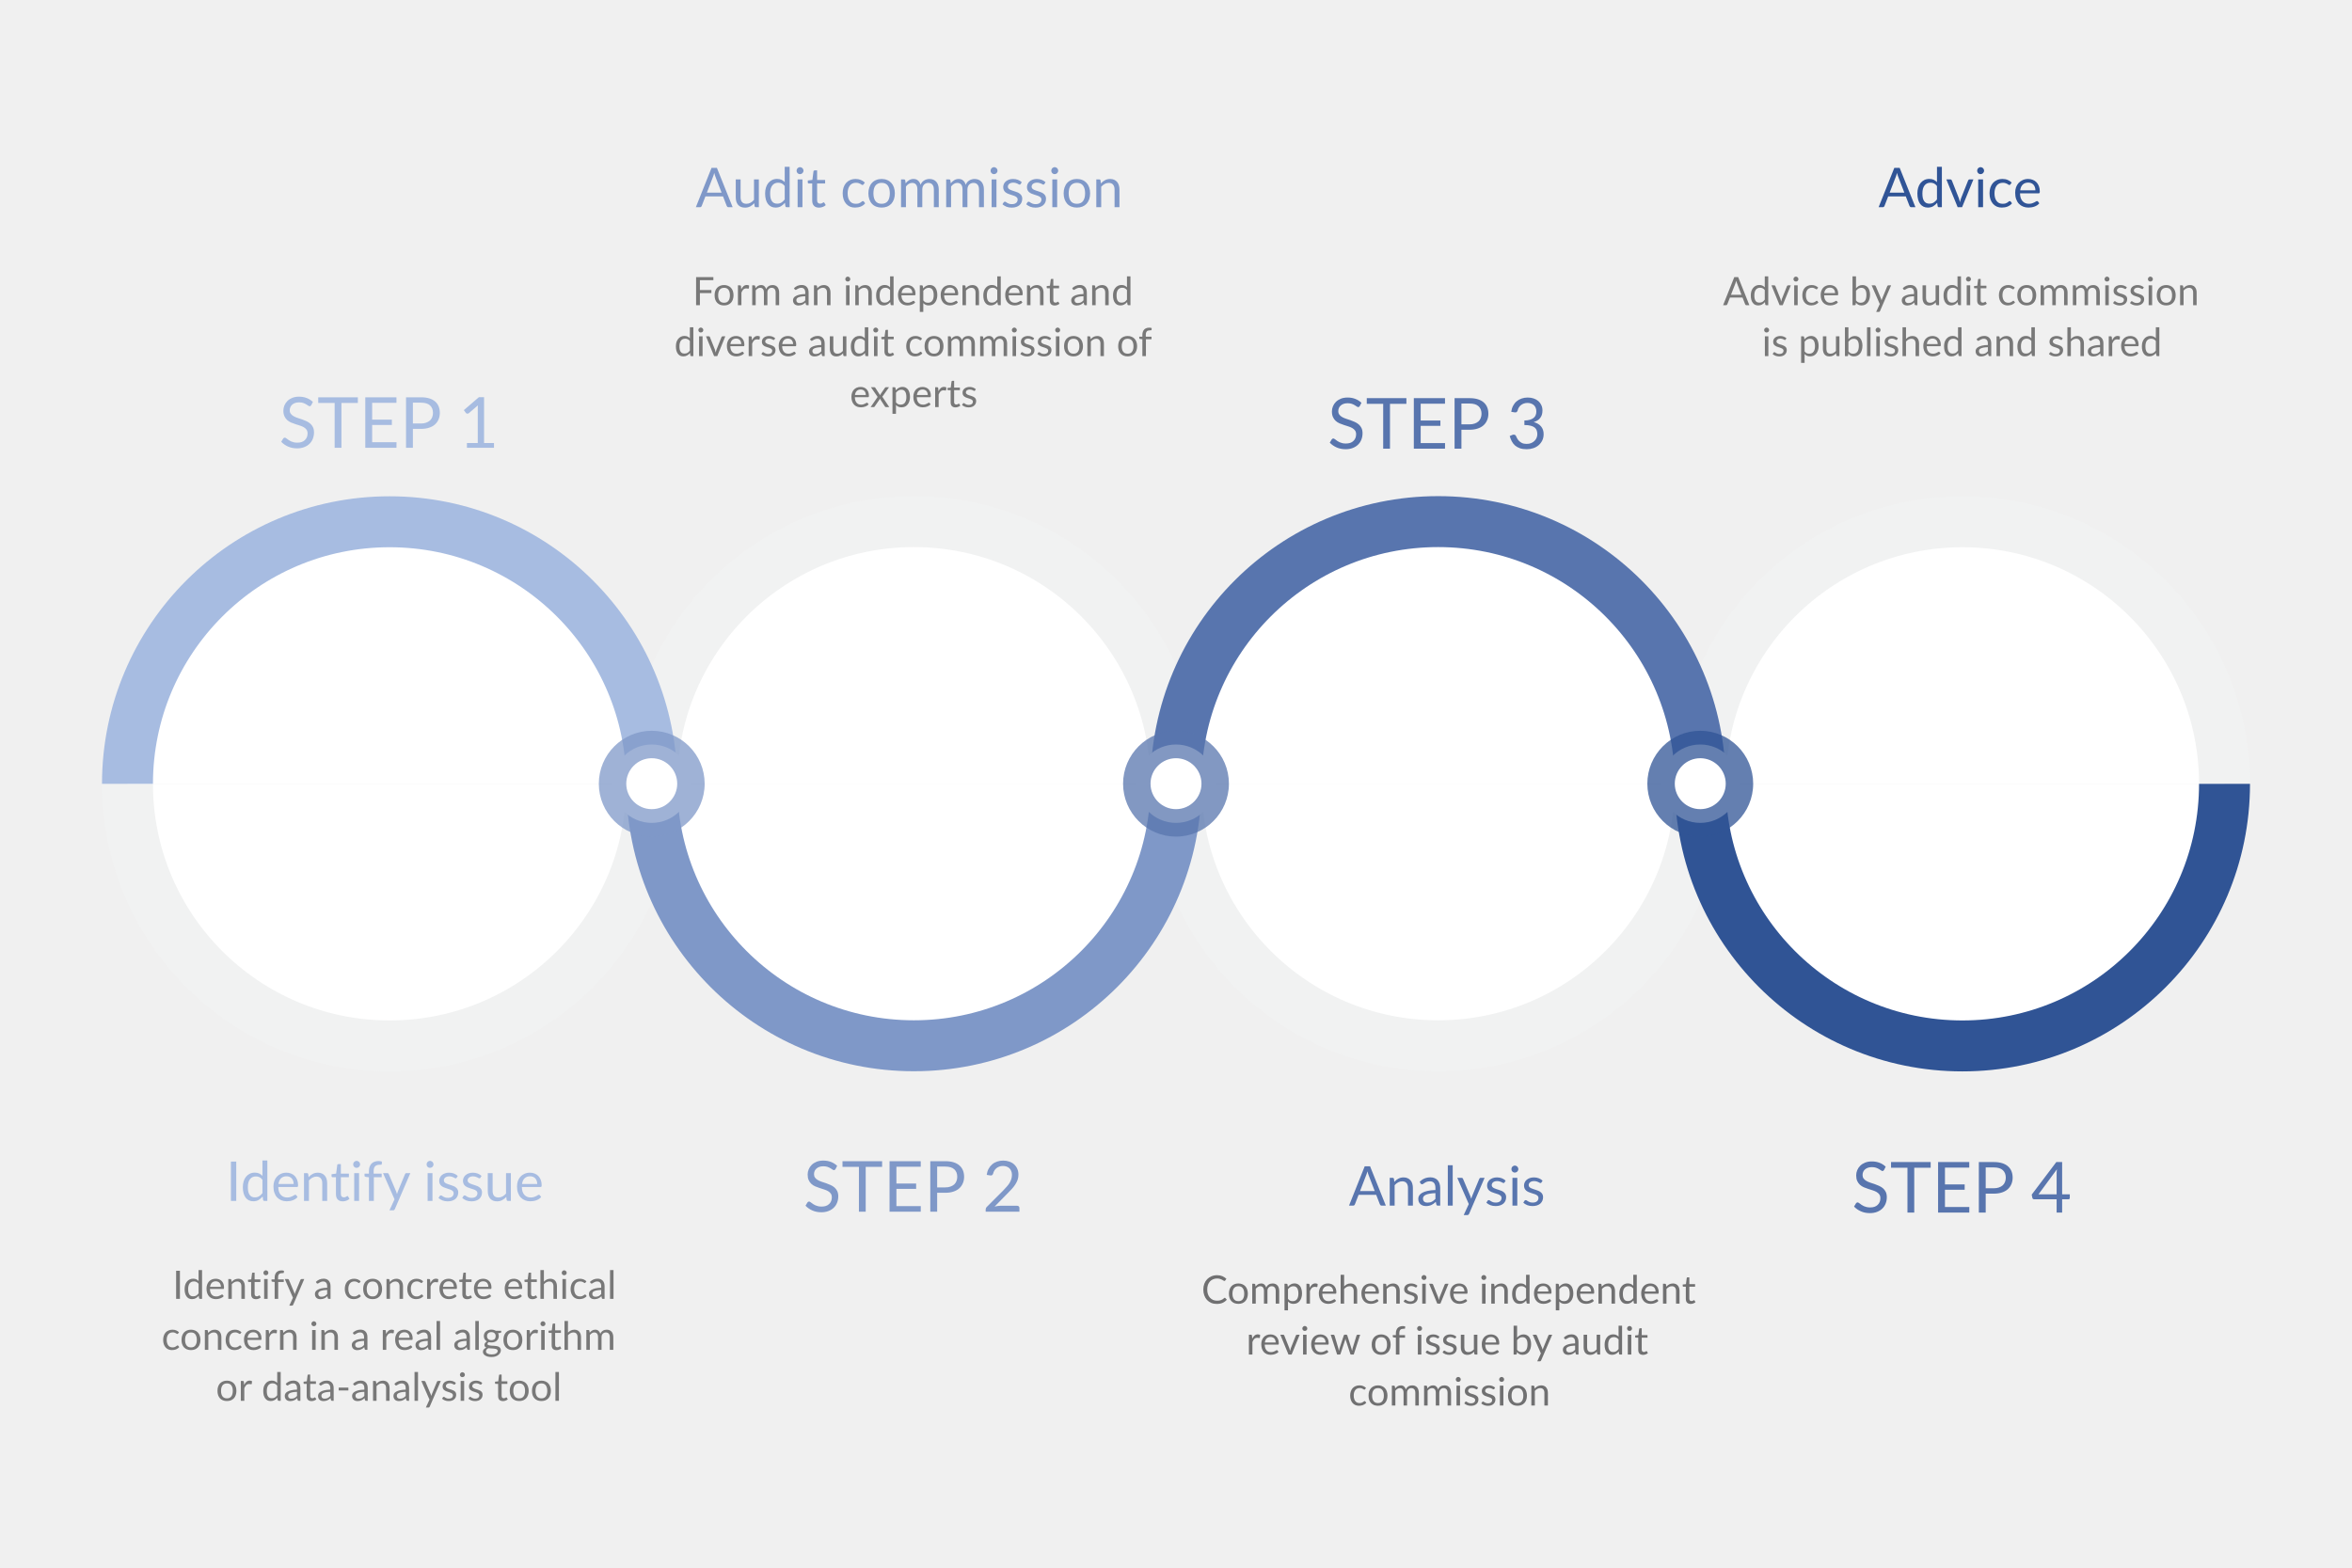
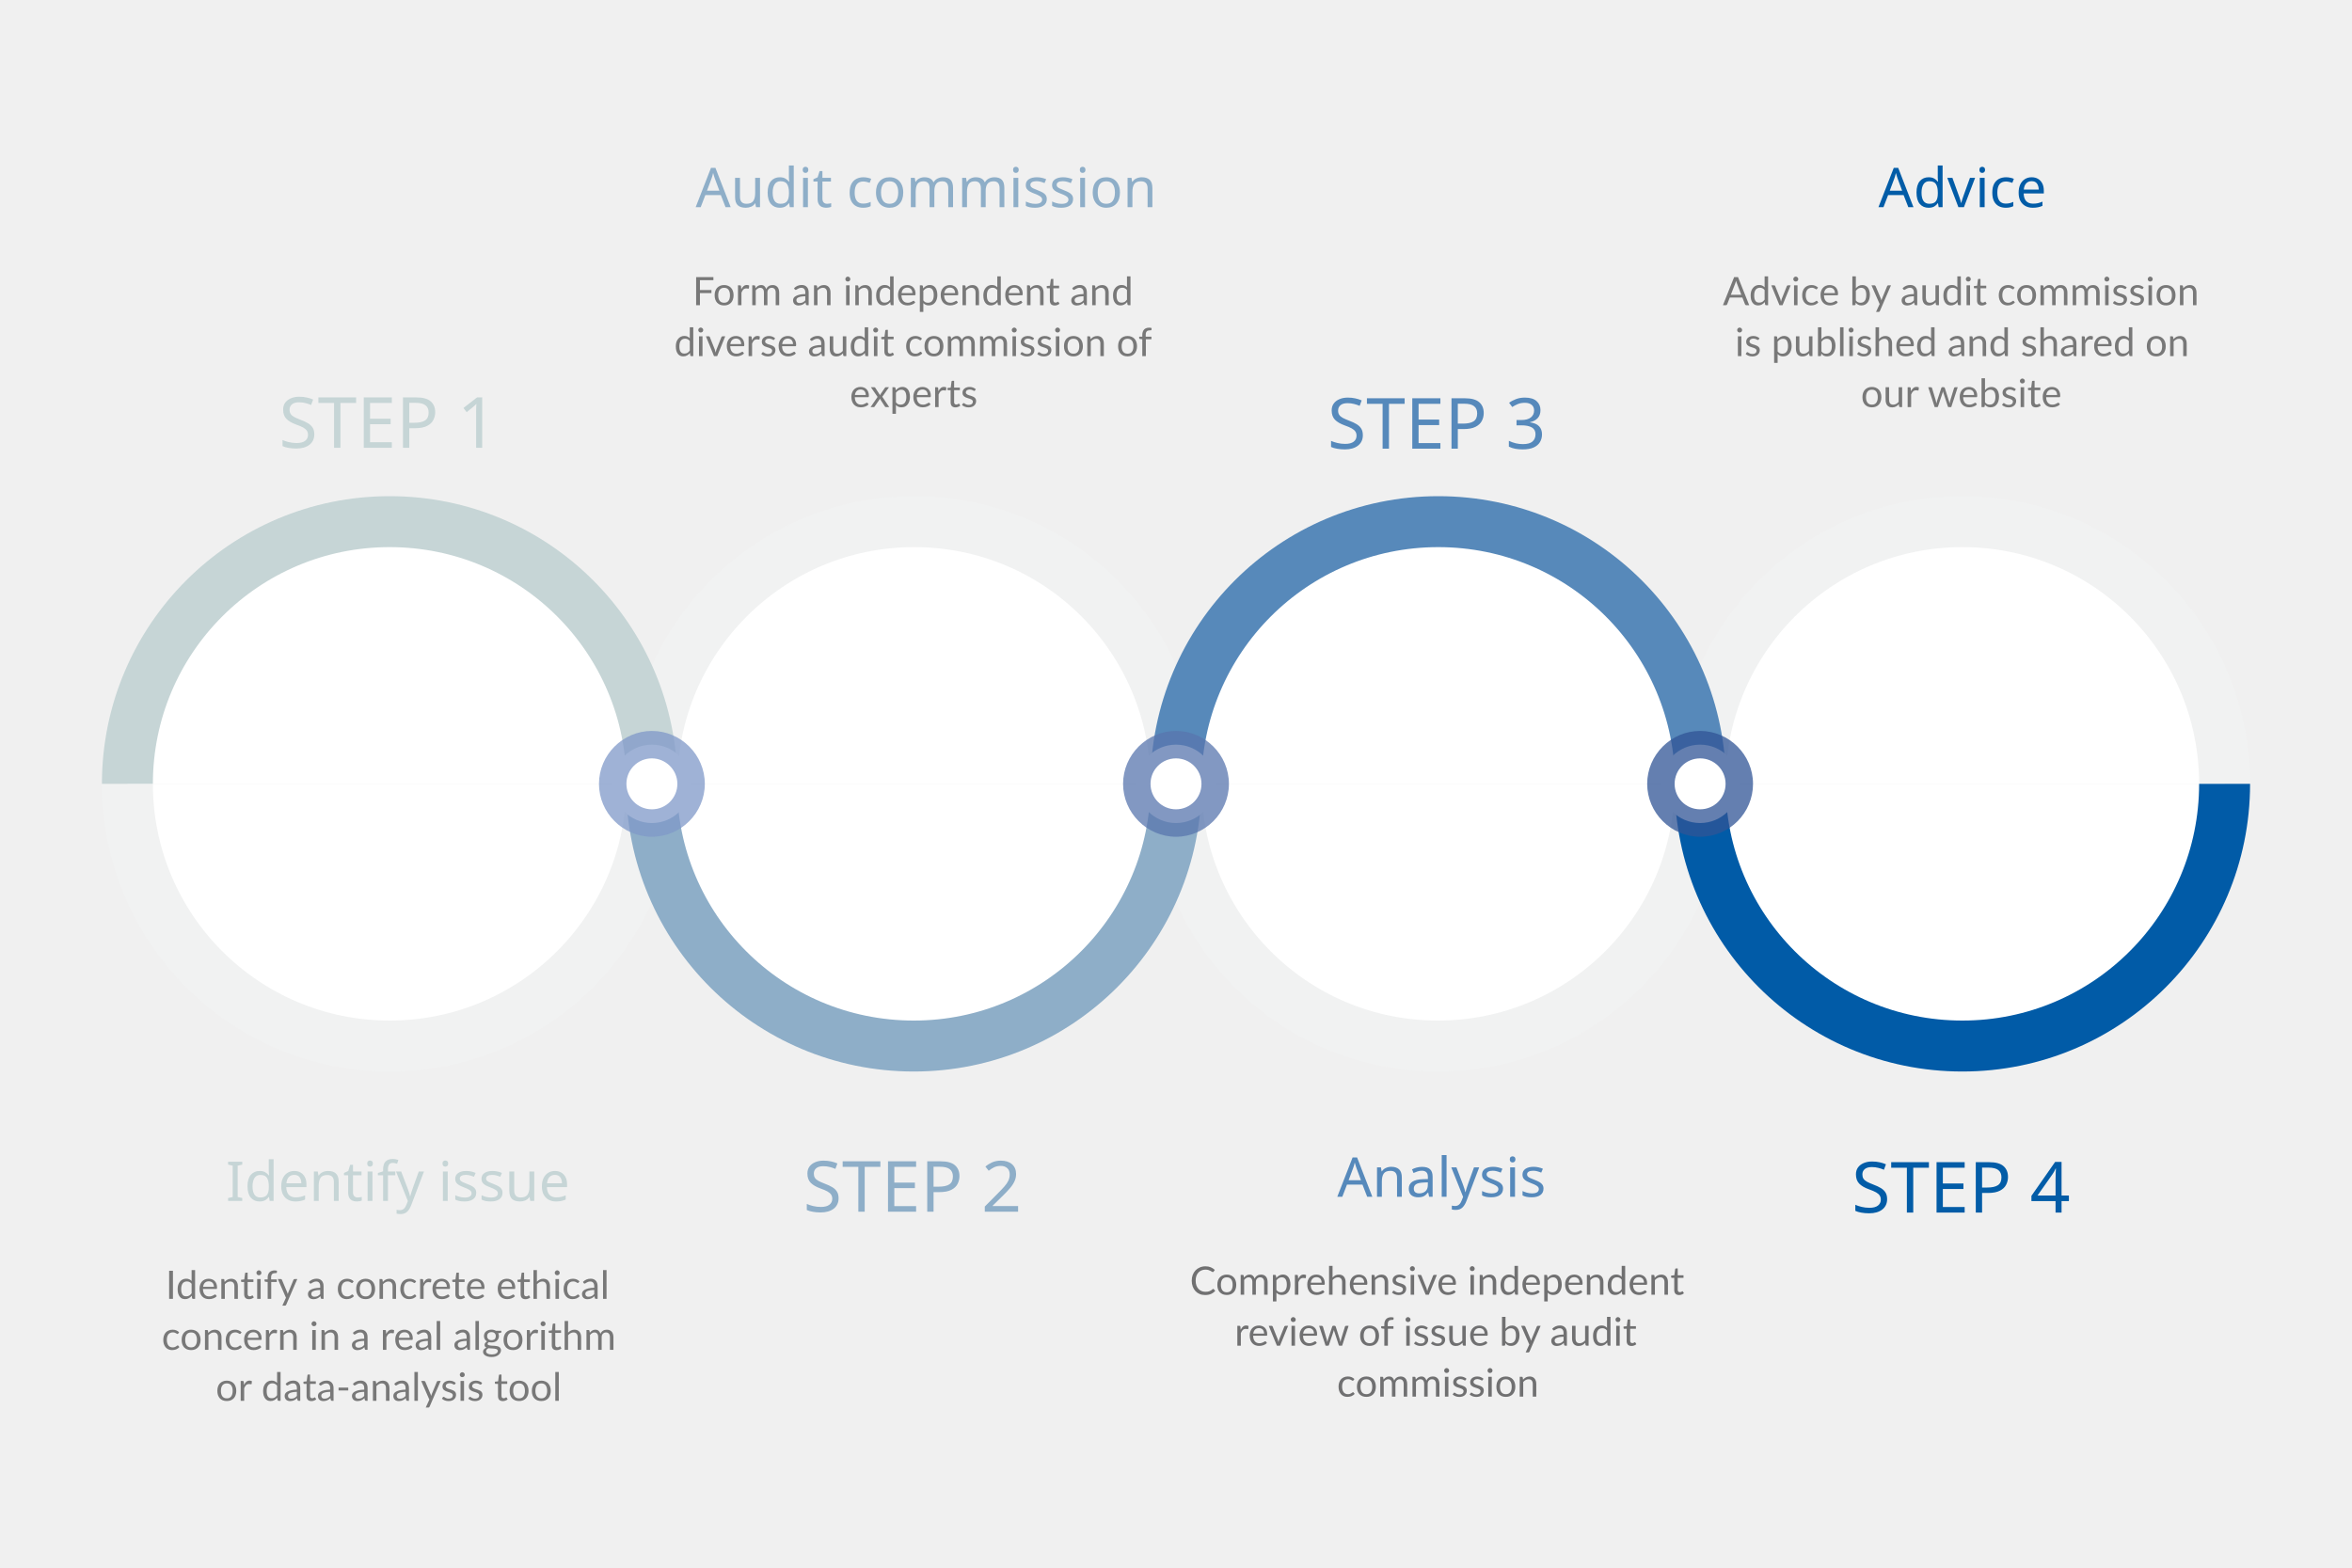
<svg xmlns="http://www.w3.org/2000/svg" version="1.1" id="Layer_1" x="0px" y="0px" viewBox="0 0 600 400" style="enable-background:new 0 0 600 400;" xml:space="preserve">
  <style type="text/css">
	.st0{fill:#FFFFFF;stroke:#F1F2F2;stroke-width:13;stroke-miterlimit:10;}
- 	.st1{fill:#FFFFFF;stroke:#7F98C8;stroke-width:13;stroke-miterlimit:10;}
- 	.st2{fill:#FFFFFF;stroke:#A7BCE1;stroke-width:13;stroke-miterlimit:10;}
- 	.st3{fill:#FFFFFF;stroke:#305495;stroke-width:13;stroke-miterlimit:10;}
- 	.st4{fill:#FFFFFF;stroke:#5875AE;stroke-width:13;stroke-miterlimit:10;}
- 	.st5{fill:#A7BCE1;}
- 	.st6{font-family:"Lato", sans-serif;}
+ 	.st1{fill:#FFFFFF;stroke:#8EAEC8;stroke-width:13;stroke-miterlimit:10;}
+ 	.st2{fill:#FFFFFF;stroke:#C6D5D6;stroke-width:13;stroke-miterlimit:10;}
+ 	.st3{fill:#FFFFFF;stroke:#015BA7;stroke-width:13;stroke-miterlimit:10;}
+ 	.st4{fill:#FFFFFF;stroke:#5789BA;stroke-width:13;stroke-miterlimit:10;}
+ 	.st5{fill:#C6D5D6;}
+ 	.st6{font-family:"Avenir";}
	.st7{font-size:18px;}
- 	.st8{fill:#7F98C8;}
- 	.st9{fill:#5875AE;}
- 	.st10{fill:#FFFFFF;}
- 	.st11{opacity:0.75;fill:#5875AE;enable-background:new    ;}
- 	.st12{opacity:0.75;fill:#305495;enable-background:new    ;}
- 	.st13{opacity:0.75;fill:#7F98C8;enable-background:new    ;}
- 	.st14{fill:none;}
- 	.st15{font-size:14px;}
- 	.st16{fill:#787878;}
- 	.st17{font-size:10px;}
- 	.st18{fill:#305496;}
- 	.st19{fill:#707071;}
+ 	.st8{fill:#8EAEC8;}
+ 	.st9{fill:#5689BB;}
+ 	.st10{fill:#025CA7;}
+ 	.st11{fill:#FFFFFF;}
+ 	.st12{opacity:0.75;fill:#5875AE;}
+ 	.st13{opacity:0.75;fill:#305495;}
+ 	.st14{opacity:0.75;fill:#7F98C8;}
+ 	.st15{fill:none;}
+ 	.st16{font-size:14px;}
+ 	.st17{fill:#787878;}
+ 	.st18{font-family:"Lato", sans-serif;}
+ 	.st19{font-size:10px;}
+ 	.st20{fill:#707071;}
</style>
-   <path class="st0" d="M433.74,200c0-36.93,29.94-66.87,66.87-66.87s66.87,29.94,66.87,66.87" />
-   <path class="st0" d="M433.74,199.96c0,36.93-29.94,66.87-66.87,66.87S300,236.9,300,199.96" />
-   <path class="st0" d="M166.26,200c0,36.93-29.94,66.87-66.87,66.87S32.52,236.93,32.52,200" />
-   <path class="st1" d="M300,199.96c0,36.93-29.94,66.87-66.87,66.87s-66.87-29.94-66.87-66.87" />
-   <path class="st0" d="M166.26,199.96c0-36.93,29.94-66.87,66.87-66.87S300,163.03,300,199.96" />
-   <path class="st2" d="M32.52,200c0-36.93,29.94-66.87,66.87-66.87s66.87,29.94,66.87,66.87" />
-   <path class="st3" d="M567.48,200c0,36.93-29.94,66.87-66.87,66.87s-66.87-29.94-66.87-66.87" />
-   <path class="st4" d="M300,199.96c0-36.93,29.94-66.87,66.87-66.87s66.87,29.94,66.87,66.87" />
+   <path class="st0" d="M433.7,200c0-36.9,29.9-66.9,66.9-66.9s66.9,29.9,66.9,66.9" />
+   <path class="st0" d="M433.7,200c0,36.9-29.9,66.9-66.9,66.9S300,236.9,300,200" />
+   <path class="st0" d="M166.3,200c0,36.9-29.9,66.9-66.9,66.9S32.5,236.9,32.5,200" />
+   <path class="st1" d="M300,200c0,36.9-29.9,66.9-66.9,66.9s-66.9-29.9-66.9-66.9" />
+   <path class="st0" d="M166.3,200c0-36.9,29.9-66.9,66.9-66.9S300,163,300,200" />
+   <path class="st2" d="M32.5,200c0-36.9,29.9-66.9,66.9-66.9s66.9,29.9,66.9,66.9" />
+   <path class="st3" d="M567.5,200c0,36.9-29.9,66.9-66.9,66.9s-66.9-29.9-66.9-66.9" />
+   <path class="st4" d="M300,200c0-36.9,29.9-66.9,66.9-66.9s66.9,29.9,66.9,66.9" />
  <text transform="matrix(1 0 0 1 71.1494 114.2583)" class="st5 st6 st7">STEP 1</text>
  <text transform="matrix(1 0 0 1 204.8918 309.1712)" class="st8 st6 st7">STEP 2</text>
  <text transform="matrix(1 0 0 1 338.6342 114.4777)" class="st9 st6 st7">STEP 3</text>
-   <text transform="matrix(1 0 0 1 472.3765 309.3905)" class="st9 st6 st7">STEP 4</text>
-   <circle class="st10" cx="300" cy="199.96" r="10" />
-   <path class="st11" d="M300,213.46c-7.44,0-13.5-6.06-13.5-13.5s6.06-13.5,13.5-13.5s13.5,6.06,13.5,13.5S307.44,213.46,300,213.46z   M300,193.46c-3.58,0-6.5,2.92-6.5,6.5s2.92,6.5,6.5,6.5s6.5-2.92,6.5-6.5S303.58,193.46,300,193.46z" />
-   <circle class="st10" cx="433.74" cy="199.96" r="10" />
-   <path class="st12" d="M433.74,213.46c-7.44,0-13.5-6.06-13.5-13.5s6.06-13.5,13.5-13.5s13.5,6.06,13.5,13.5  S441.19,213.46,433.74,213.46z M433.74,193.46c-3.58,0-6.5,2.92-6.5,6.5s2.92,6.5,6.5,6.5s6.5-2.92,6.5-6.5  S437.33,193.46,433.74,193.46z" />
-   <circle class="st10" cx="166.26" cy="199.96" r="10" />
-   <path class="st13" d="M166.26,213.46c-7.44,0-13.5-6.06-13.5-13.5s6.06-13.5,13.5-13.5s13.5,6.06,13.5,13.5  S173.7,213.46,166.26,213.46z M166.26,193.46c-3.58,0-6.5,2.92-6.5,6.5s2.92,6.5,6.5,6.5s6.5-2.92,6.5-6.5  S169.84,193.46,166.26,193.46z" />
-   <rect x="37.17" y="296.01" class="st14" width="124.44" height="90.66" />
-   <text transform="matrix(1 0 0 1 57.6282 306.4159)" class="st5 st6 st15">Identify issue</text>
-   <text transform="matrix(1 0 0 1 44.0082 331.4159)" class="st16 st6 st17">Identify a concrete ethical </text>
-   <text transform="matrix(1 0 0 1 41.1982 344.4159)" class="st16 st6 st17">concern in a real algorithm </text>
-   <text transform="matrix(1 0 0 1 55.0582 357.4159)" class="st16 st6 st17">or data-analysis tool</text>
-   <rect x="170.91" y="42.47" class="st14" width="124.44" height="90.66" />
-   <text transform="matrix(1 0 0 1 177.4652 52.8691)" class="st8 st6 st15">Audit commission</text>
-   <text transform="matrix(1 0 0 1 176.6552 77.8691)" class="st16 st6 st17">Form an independent and </text>
-   <text transform="matrix(1 0 0 1 171.9852 90.8691)" class="st16 st6 st17">diverse audit commission of </text>
-   <text transform="matrix(1 0 0 1 216.7752 103.8691)" class="st16 st6 st17">experts</text>
-   <rect x="438.39" y="42.47" class="st14" width="124.44" height="90.66" />
-   <text transform="matrix(1 0 0 1 479.1936 52.8691)" class="st18 st6 st15">Advice</text>
-   <text transform="matrix(1 0 0 1 439.5336 77.8691)" class="st16 st6 st17">Advice by audit commission </text>
-   <text transform="matrix(1 0 0 1 449.4736 90.8691)" class="st16 st6 st17">is published and shared</text>
-   <rect x="290.72" y="192.96" class="st14" width="152.3" height="73.87" />
-   <text transform="matrix(1 0 0 1 344.0898 307.6209)" class="st9 st6 st15">Analysis</text>
-   <text transform="matrix(1 0 0 1 306.4998 332.6209)" class="st19 st6 st17">Comprehensive independent </text>
-   <text transform="matrix(1 0 0 1 317.8997 345.6209)" class="st19 st6 st17">review of issue by audit </text>
-   <text transform="matrix(1 0 0 1 344.0098 358.6209)" class="st19 st6 st17">commission</text>
+   <text transform="matrix(1 0 0 1 472.3765 309.3905)" class="st10 st6 st7">STEP 4</text>
+   <circle class="st11" cx="300" cy="200" r="10" />
+   <path class="st12" d="M300,213.5c-7.4,0-13.5-6.1-13.5-13.5s6.1-13.5,13.5-13.5s13.5,6.1,13.5,13.5S307.4,213.5,300,213.5z   M300,193.5c-3.6,0-6.5,2.9-6.5,6.5c0,3.6,2.9,6.5,6.5,6.5s6.5-2.9,6.5-6.5C306.5,196.4,303.6,193.5,300,193.5z" />
+   <circle class="st11" cx="433.7" cy="200" r="10" />
+   <path class="st13" d="M433.7,213.5c-7.4,0-13.5-6.1-13.5-13.5s6.1-13.5,13.5-13.5s13.5,6.1,13.5,13.5S441.2,213.5,433.7,213.5z   M433.7,193.5c-3.6,0-6.5,2.9-6.5,6.5c0,3.6,2.9,6.5,6.5,6.5s6.5-2.9,6.5-6.5C440.2,196.4,437.3,193.5,433.7,193.5z" />
+   <circle class="st11" cx="166.3" cy="200" r="10" />
+   <path class="st14" d="M166.3,213.5c-7.4,0-13.5-6.1-13.5-13.5s6.1-13.5,13.5-13.5s13.5,6.1,13.5,13.5S173.7,213.5,166.3,213.5z   M166.3,193.5c-3.6,0-6.5,2.9-6.5,6.5c0,3.6,2.9,6.5,6.5,6.5s6.5-2.9,6.5-6.5C172.8,196.4,169.8,193.5,166.3,193.5z" />
+   <rect x="37.2" y="296" class="st15" width="124.4" height="90.7" />
+   <text transform="matrix(1 0 0 1 57.6282 306.4159)">
+     <tspan x="0" y="0" class="st5 st6 st16">Identify issue</tspan>
+     <tspan x="-15.4" y="25" class="st17 st18 st19">Identify a concrete ethical </tspan>
+     <tspan x="-16.4" y="38" class="st17 st18 st19">concern in a real algorithm </tspan>
+     <tspan x="-2.6" y="51" class="st17 st18 st19">or data-analysis tool</tspan>
+   </text>
+   <rect x="170.9" y="42.5" class="st15" width="124.4" height="90.7" />
+   <text transform="matrix(1 0 0 1 177.4652 52.8691)">
+     <tspan x="0" y="0" class="st8 st6 st16">Audit commission</tspan>
+     <tspan x="-0.8" y="25" class="st17 st18 st19">Form an independent and </tspan>
+     <tspan x="-5.5" y="38" class="st17 st18 st19">diverse audit commission of </tspan>
+     <tspan x="39.3" y="51" class="st17 st18 st19">experts</tspan>
+   </text>
+   <rect x="438.4" y="42.5" class="st15" width="124.4" height="90.7" />
+   <text transform="matrix(1 0 0 1 479.1936 52.8691)">
+     <tspan x="0" y="0" class="st10 st6 st16">Advice</tspan>
+     <tspan x="-39.7" y="25" class="st17 st18 st19">Advice by audit commission </tspan>
+     <tspan x="-36.6" y="38" class="st17 st18 st19">is published and shared on </tspan>
+     <tspan x="-4.5" y="51" class="st17 st18 st19">our website</tspan>
+   </text>
+   <rect x="290.7" y="295" class="st15" width="152.3" height="73.9" />
+   <text transform="matrix(1 0 0 1 341.1464 305.3535)">
+     <tspan x="0" y="0" class="st9 st6 st16">Analysis</tspan>
+     <tspan x="-37.6" y="25" class="st20 st18 st19">Comprehensive independent </tspan>
+     <tspan x="-26.2" y="38" class="st20 st18 st19">review of issue by audit </tspan>
+     <tspan x="-0.1" y="51" class="st20 st18 st19">commission</tspan>
+   </text>
</svg>
